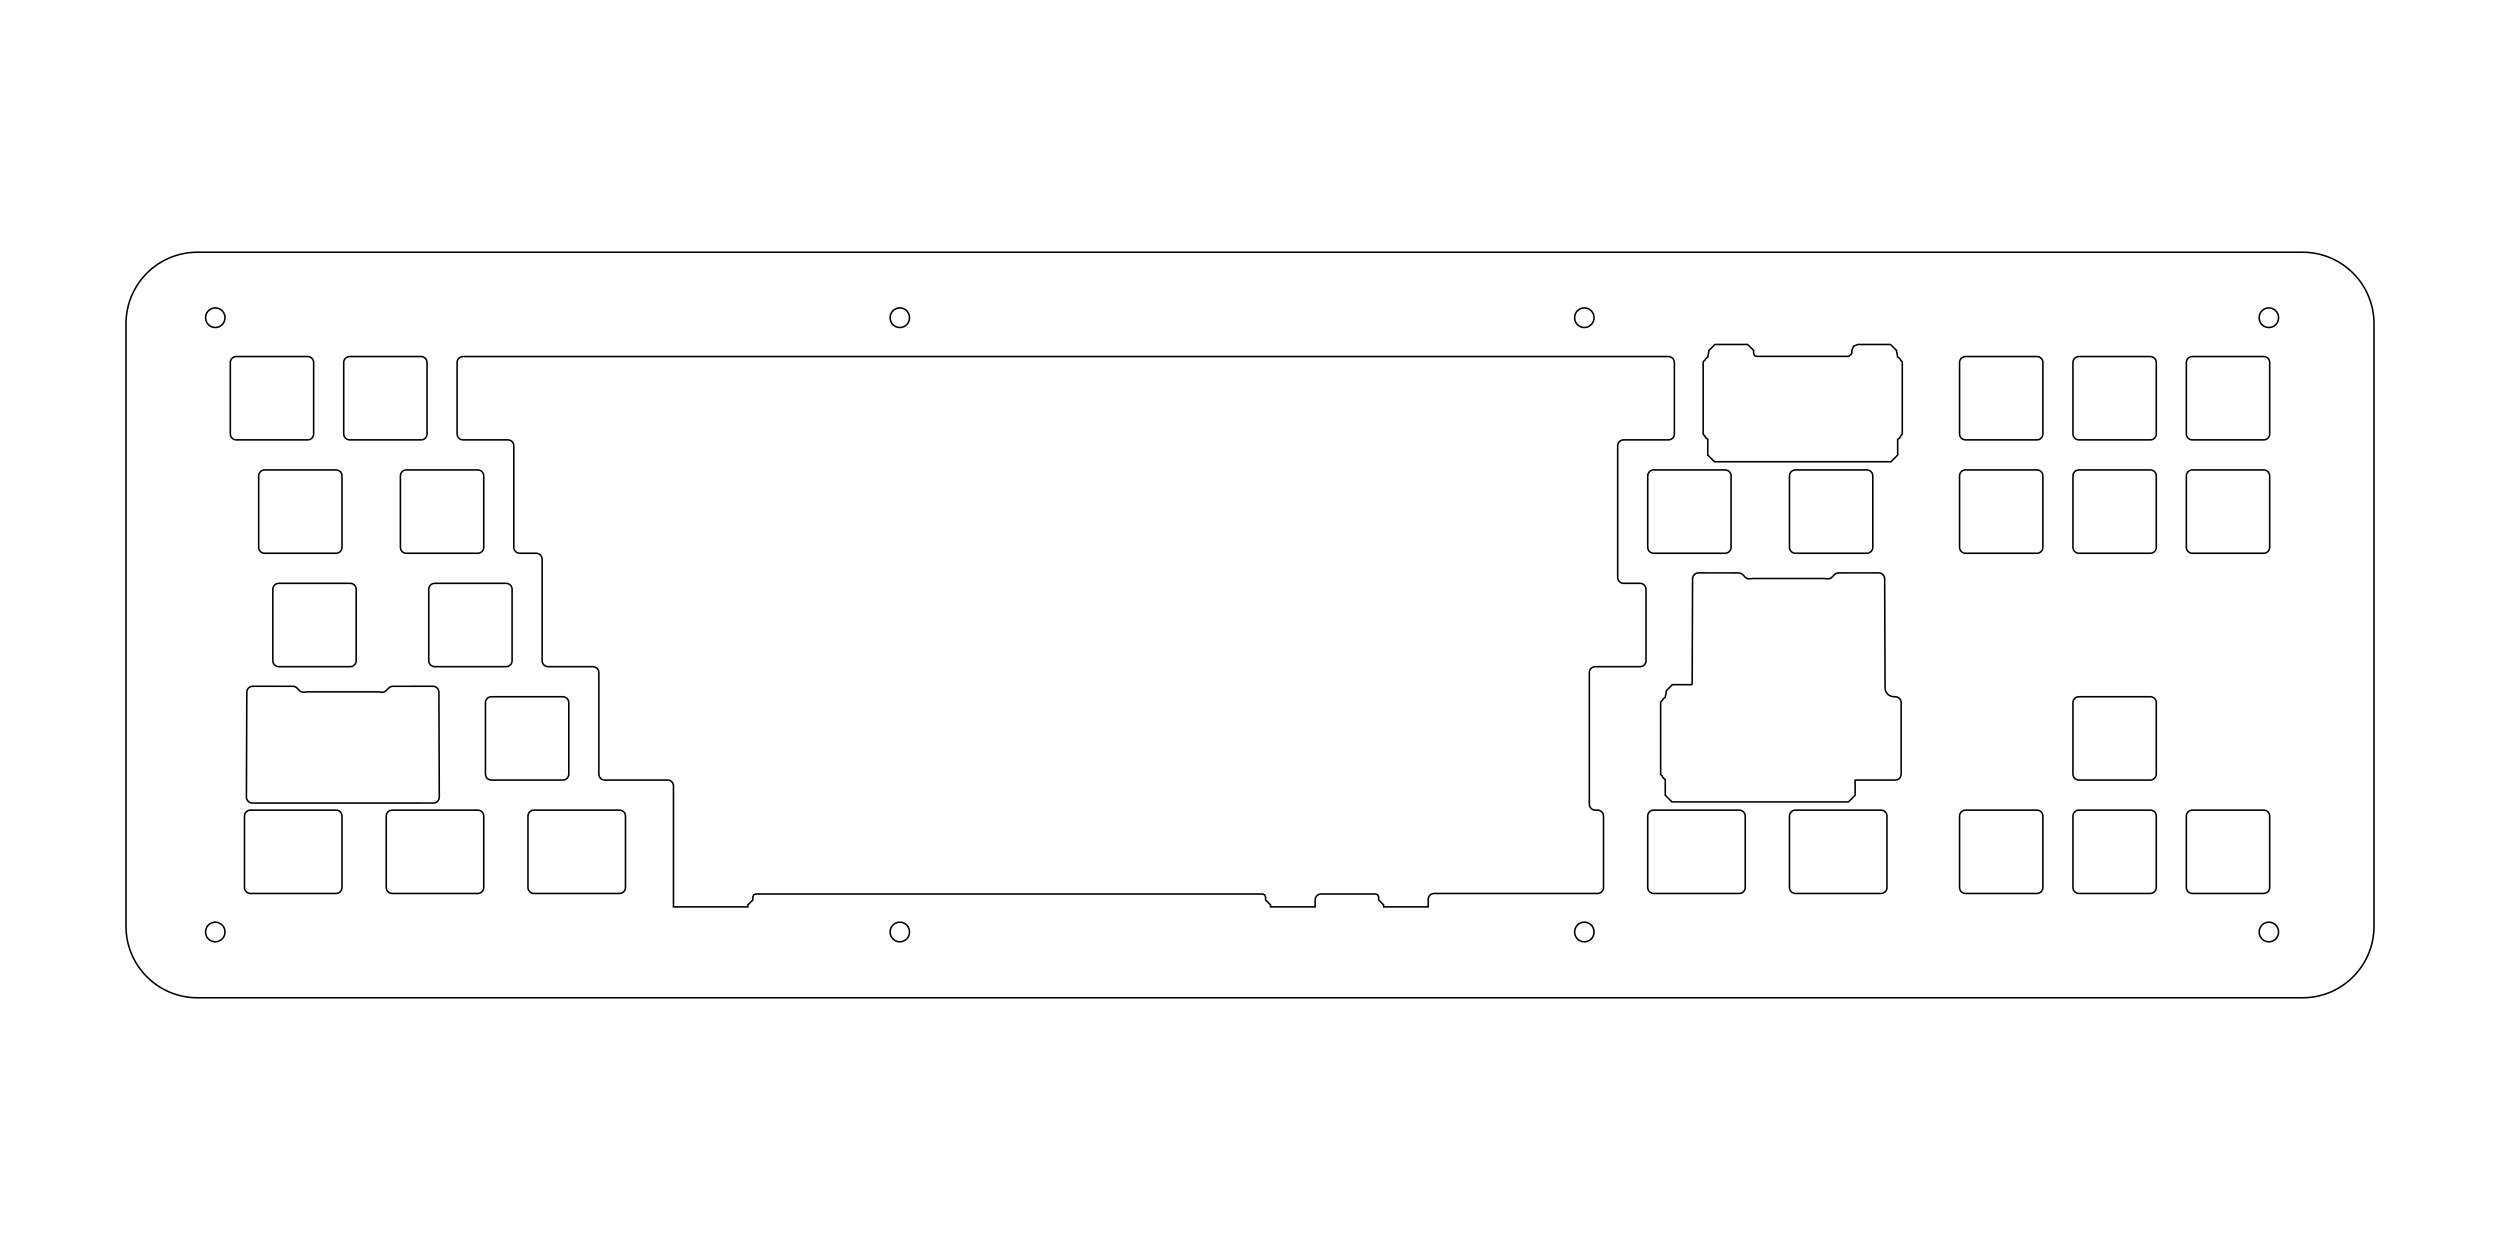
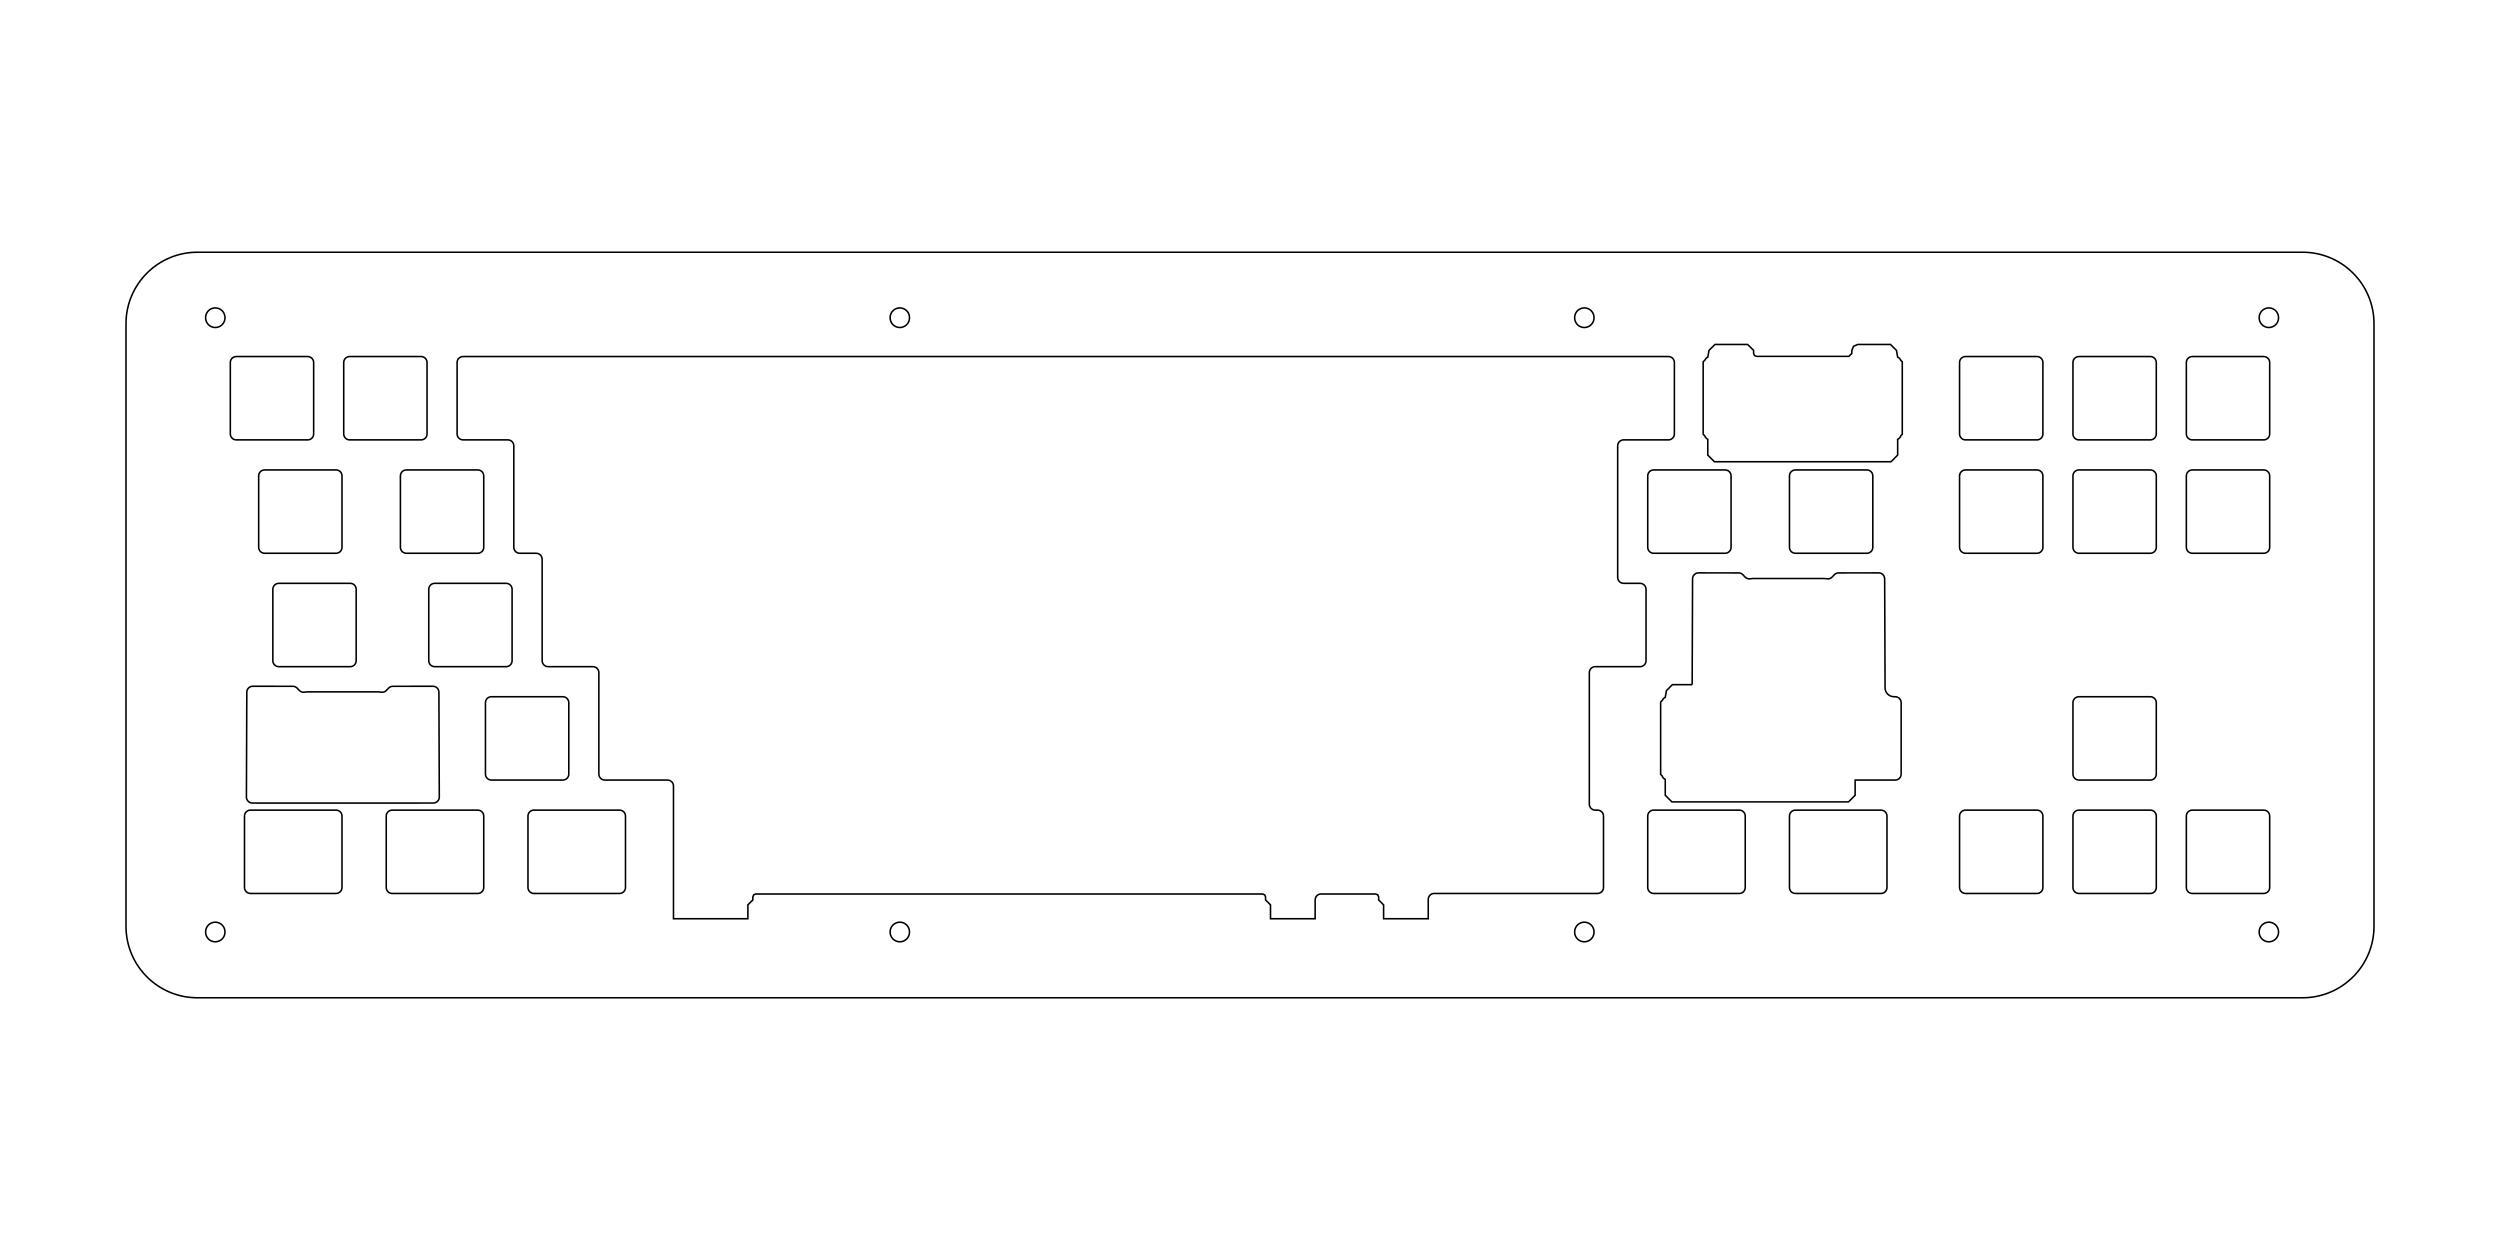
<svg xmlns="http://www.w3.org/2000/svg" width="420mm" height="210mm" viewBox="0 0 420 210" version="1.1" id="svg8">
  <defs id="defs2">
    <marker style="overflow:visible" refY="0.0" refX="0.0" orient="auto" id="DistanceX">
      <path id="path3715" style="stroke:#000000; stroke-width:0.5" d="M 3,-3 L -3,3 M 0,-5 L  0,5" />
    </marker>
    <pattern y="0" x="0" width="8" patternUnits="userSpaceOnUse" id="Hatch" height="8">
      <path id="path3718" stroke-width="0.25" stroke="#000000" linecap="square" d="M8 4 l-4,4" />
      <path id="path3720" stroke-width="0.25" stroke="#000000" linecap="square" d="M6 2 l-4,4" />
      <path id="path3722" stroke-width="0.25" stroke="#000000" linecap="square" d="M4 0 l-4,4" />
    </pattern>
    <symbol id="*MODEL_SPACE" />
    <symbol id="*PAPER_SPACE" />
    <marker style="overflow:visible" refY="0.0" refX="0.0" orient="auto" id="DistanceX-1">
      <path id="path3760" style="stroke:#000000; stroke-width:0.5" d="M 3,-3 L -3,3 M 0,-5 L  0,5" />
    </marker>
    <pattern y="0" x="0" width="8" patternUnits="userSpaceOnUse" id="Hatch-1" height="8">
      <path id="path3763" stroke-width="0.25" stroke="#000000" linecap="square" d="M8 4 l-4,4" />
      <path id="path3765" stroke-width="0.25" stroke="#000000" linecap="square" d="M6 2 l-4,4" />
      <path id="path3767" stroke-width="0.25" stroke="#000000" linecap="square" d="M4 0 l-4,4" />
    </pattern>
    <symbol id="*MODEL_SPACE-5" />
    <symbol id="*PAPER_SPACE-6" />
    <marker style="overflow:visible" refY="0.0" refX="0.0" orient="auto" id="DistanceX-4">
      <path id="path3805" style="stroke:#000000; stroke-width:0.5" d="M 3,-3 L -3,3 M 0,-5 L  0,5" />
    </marker>
    <pattern y="0" x="0" width="8" patternUnits="userSpaceOnUse" id="Hatch-7" height="8">
      <path id="path3808" stroke-width="0.25" stroke="#000000" linecap="square" d="M8 4 l-4,4" />
      <path id="path3810" stroke-width="0.25" stroke="#000000" linecap="square" d="M6 2 l-4,4" />
      <path id="path3812" stroke-width="0.25" stroke="#000000" linecap="square" d="M4 0 l-4,4" />
    </pattern>
    <symbol id="*MODEL_SPACE-59" />
    <symbol id="*PAPER_SPACE-5" />
    <marker style="overflow:visible" refY="0.0" refX="0.0" orient="auto" id="DistanceX-18">
      <path id="path3850" style="stroke:#000000; stroke-width:0.5" d="M 3,-3 L -3,3 M 0,-5 L  0,5" />
    </marker>
    <pattern y="0" x="0" width="8" patternUnits="userSpaceOnUse" id="Hatch-72" height="8">
      <path id="path3853" stroke-width="0.25" stroke="#000000" linecap="square" d="M8 4 l-4,4" />
      <path id="path3855" stroke-width="0.25" stroke="#000000" linecap="square" d="M6 2 l-4,4" />
      <path id="path3857" stroke-width="0.25" stroke="#000000" linecap="square" d="M4 0 l-4,4" />
    </pattern>
    <symbol id="*MODEL_SPACE-0" />
    <symbol id="*PAPER_SPACE-3" />
    <marker style="overflow:visible" refY="0.0" refX="0.0" orient="auto" id="DistanceX-6">
      <path id="path3919" style="stroke:#000000; stroke-width:0.5" d="M 3,-3 L -3,3 M 0,-5 L  0,5" />
    </marker>
    <pattern y="0" x="0" width="8" patternUnits="userSpaceOnUse" id="Hatch-0" height="8">
      <path id="path3922" stroke-width="0.25" stroke="#000000" linecap="square" d="M8 4 l-4,4" />
      <path id="path3924" stroke-width="0.25" stroke="#000000" linecap="square" d="M6 2 l-4,4" />
      <path id="path3926" stroke-width="0.25" stroke="#000000" linecap="square" d="M4 0 l-4,4" />
    </pattern>
    <symbol id="*MODEL_SPACE-1" />
    <symbol id="*PAPER_SPACE-4" />
    <marker style="overflow:visible" refY="0.0" refX="0.0" orient="auto" id="DistanceX-8">
      <path id="path3988" style="stroke:#000000; stroke-width:0.5" d="M 3,-3 L -3,3 M 0,-5 L  0,5" />
    </marker>
    <pattern y="0" x="0" width="8" patternUnits="userSpaceOnUse" id="Hatch-9" height="8">
      <path id="path3991" stroke-width="0.25" stroke="#000000" linecap="square" d="M8 4 l-4,4" />
      <path id="path3993" stroke-width="0.25" stroke="#000000" linecap="square" d="M6 2 l-4,4" />
      <path id="path3995" stroke-width="0.25" stroke="#000000" linecap="square" d="M4 0 l-4,4" />
    </pattern>
    <symbol id="*MODEL_SPACE-9" />
    <symbol id="*PAPER_SPACE-7" />
    <marker style="overflow:visible" refY="0.0" refX="0.0" orient="auto" id="DistanceX-2">
      <path id="path4048" style="stroke:#000000; stroke-width:0.5" d="M 3,-3 L -3,3 M 0,-5 L  0,5" />
    </marker>
    <pattern y="0" x="0" width="8" patternUnits="userSpaceOnUse" id="Hatch-2" height="8">
      <path id="path4051" stroke-width="0.25" stroke="#000000" linecap="square" d="M8 4 l-4,4" />
      <path id="path4053" stroke-width="0.25" stroke="#000000" linecap="square" d="M6 2 l-4,4" />
      <path id="path4055" stroke-width="0.25" stroke="#000000" linecap="square" d="M4 0 l-4,4" />
    </pattern>
    <symbol id="*MODEL_SPACE-01" />
    <symbol id="*PAPER_SPACE-64" />
    <marker style="overflow:visible" refY="0.0" refX="0.0" orient="auto" id="DistanceX-3">
      <path id="path4321" style="stroke:#000000; stroke-width:0.5" d="M 3,-3 L -3,3 M 0,-5 L  0,5" />
    </marker>
    <pattern y="0" x="0" width="8" patternUnits="userSpaceOnUse" id="Hatch-8" height="8">
      <path id="path4324" stroke-width="0.25" stroke="#000000" linecap="square" d="M8 4 l-4,4" />
      <path id="path4326" stroke-width="0.25" stroke="#000000" linecap="square" d="M6 2 l-4,4" />
      <path id="path4328" stroke-width="0.25" stroke="#000000" linecap="square" d="M4 0 l-4,4" />
    </pattern>
    <symbol id="*MODEL_SPACE-16" />
    <symbol id="*PAPER_SPACE-65" />
    <marker style="overflow:visible" refY="0.0" refX="0.0" orient="auto" id="DistanceX-49">
      <path id="path4471" style="stroke:#000000; stroke-width:0.5" d="M 3,-3 L -3,3 M 0,-5 L  0,5" />
    </marker>
    <pattern y="0" x="0" width="8" patternUnits="userSpaceOnUse" id="Hatch-18" height="8">
      <path id="path4474" stroke-width="0.25" stroke="#000000" linecap="square" d="M8 4 l-4,4" />
      <path id="path4476" stroke-width="0.25" stroke="#000000" linecap="square" d="M6 2 l-4,4" />
      <path id="path4478" stroke-width="0.25" stroke="#000000" linecap="square" d="M4 0 l-4,4" />
    </pattern>
    <symbol id="*MODEL_SPACE-55" />
    <symbol id="*PAPER_SPACE-2" />
    <marker style="overflow:visible" refY="0.0" refX="0.0" orient="auto" id="DistanceX-88">
      <path id="path4540" style="stroke:#000000; stroke-width:0.5" d="M 3,-3 L -3,3 M 0,-5 L  0,5" />
    </marker>
    <pattern y="0" x="0" width="8" patternUnits="userSpaceOnUse" id="Hatch-20" height="8">
      <path id="path4543" stroke-width="0.25" stroke="#000000" linecap="square" d="M8 4 l-4,4" />
      <path id="path4545" stroke-width="0.25" stroke="#000000" linecap="square" d="M6 2 l-4,4" />
      <path id="path4547" stroke-width="0.25" stroke="#000000" linecap="square" d="M4 0 l-4,4" />
    </pattern>
    <symbol id="*MODEL_SPACE-4" />
    <symbol id="*PAPER_SPACE-61" />
    <marker style="overflow:visible" refY="0.0" refX="0.0" orient="auto" id="DistanceX-38">
      <path id="path4609" style="stroke:#000000; stroke-width:0.5" d="M 3,-3 L -3,3 M 0,-5 L  0,5" />
    </marker>
    <pattern y="0" x="0" width="8" patternUnits="userSpaceOnUse" id="Hatch-16" height="8">
      <path id="path4612" stroke-width="0.25" stroke="#000000" linecap="square" d="M8 4 l-4,4" />
      <path id="path4614" stroke-width="0.25" stroke="#000000" linecap="square" d="M6 2 l-4,4" />
      <path id="path4616" stroke-width="0.25" stroke="#000000" linecap="square" d="M4 0 l-4,4" />
    </pattern>
    <symbol id="*MODEL_SPACE-014" />
    <symbol id="*PAPER_SPACE-71" />
    <marker style="overflow:visible" refY="0.0" refX="0.0" orient="auto" id="DistanceX-9">
      <path id="path118" style="stroke:#000000; stroke-width:0.5" d="M 3,-3 L -3,3 M 0,-5 L  0,5" />
    </marker>
    <pattern y="0" x="0" width="8" patternUnits="userSpaceOnUse" id="Hatch-82" height="8">
      <path id="path121" stroke-width="0.25" stroke="#000000" linecap="square" d="M8 4 l-4,4" />
      <path id="path123" stroke-width="0.25" stroke="#000000" linecap="square" d="M6 2 l-4,4" />
      <path id="path125" stroke-width="0.25" stroke="#000000" linecap="square" d="M4 0 l-4,4" />
    </pattern>
    <symbol id="*MODEL_SPACE-48" />
    <symbol id="*PAPER_SPACE-78" />
+     <marker style="overflow:visible" refY="0.0" refX="0.0" orient="auto" id="DistanceX-0">
+       <path id="path5923" style="stroke:#000000; stroke-width:0.5" d="M 3,-3 L -3,3 M 0,-5 L  0,5" />
+     </marker>
+     <pattern y="0" x="0" width="8" patternUnits="userSpaceOnUse" id="Hatch-5" height="8">
+       <path id="path5926" stroke-width="0.25" stroke="#000000" linecap="square" d="M8 4 l-4,4" />
+       <path id="path5928" stroke-width="0.25" stroke="#000000" linecap="square" d="M6 2 l-4,4" />
+       <path id="path5930" stroke-width="0.25" stroke="#000000" linecap="square" d="M4 0 l-4,4" />
+     </pattern>
+     <symbol id="*MODEL_SPACE-3" />
+     <symbol id="*PAPER_SPACE-21" />
    <marker style="overflow:visible" refY="0.0" refX="0.0" orient="auto" id="DistanceX-33">
-       <path id="path385" style="stroke:#000000; stroke-width:0.5" d="M 3,-3 L -3,3 M 0,-5 L  0,5" />
+       <path id="path6268" style="stroke:#000000; stroke-width:0.5" d="M 3,-3 L -3,3 M 0,-5 L  0,5" />
    </marker>
-     <pattern y="0" x="0" width="8" patternUnits="userSpaceOnUse" id="Hatch-4" height="8">
-       <path id="path388" stroke-width="0.25" stroke="#000000" linecap="square" d="M8 4 l-4,4" />
-       <path id="path390" stroke-width="0.25" stroke="#000000" linecap="square" d="M6 2 l-4,4" />
-       <path id="path392" stroke-width="0.25" stroke="#000000" linecap="square" d="M4 0 l-4,4" />
+     <pattern y="0" x="0" width="8" patternUnits="userSpaceOnUse" id="Hatch-6" height="8">
+       <path id="path6271" stroke-width="0.25" stroke="#000000" linecap="square" d="M8 4 l-4,4" />
+       <path id="path6273" stroke-width="0.25" stroke="#000000" linecap="square" d="M6 2 l-4,4" />
+       <path id="path6275" stroke-width="0.25" stroke="#000000" linecap="square" d="M4 0 l-4,4" />
    </pattern>
-     <symbol id="*MODEL_SPACE-93" />
-     <symbol id="*PAPER_SPACE-0" />
+     <symbol id="*MODEL_SPACE-92" />
+     <symbol id="*PAPER_SPACE-8" />
+     <marker style="overflow:visible" refY="0.0" refX="0.0" orient="auto" id="DistanceX-64">
+       <path id="path6625" style="stroke:#000000; stroke-width:0.5" d="M 3,-3 L -3,3 M 0,-5 L  0,5" />
+     </marker>
+     <pattern y="0" x="0" width="8" patternUnits="userSpaceOnUse" id="Hatch-67" height="8">
+       <path id="path6628" stroke-width="0.25" stroke="#000000" linecap="square" d="M8 4 l-4,4" />
+       <path id="path6630" stroke-width="0.25" stroke="#000000" linecap="square" d="M6 2 l-4,4" />
+       <path id="path6632" stroke-width="0.25" stroke="#000000" linecap="square" d="M4 0 l-4,4" />
+     </pattern>
+     <symbol id="*MODEL_SPACE-7" />
+     <symbol id="*PAPER_SPACE-39" />
  </defs>
  <g id="layer1" transform="translate(0,-87)">
-     <g id="g473" transform="matrix(0.2645833,0,0,0.2645833,36.16875,-152.625)">
-       <path id="path399" style="fill:none;stroke:#000000" d="m 937.813,1340.395 h -12.608 l -3.78,3.78 -0.72,4.112 a 3.78,3.78 0 0 0 -0.036,0.017 l 2e-5,0.138 a 3.78,3.78 0 0 0 -1.797,1.847 l -1.132,1.132 v 45.98 l 0.991,0.991 a 3.78,3.78 0 0 0 1.938,2.208 l -5.9e-4,10.03 4.222,4.222 h 112.122 l 4.222,-4.222 3e-4,-9.653 h 25.44 a 3.78,3.78 0 0 0 3.78,-3.78 v -45.354 a 3.78,3.78 0 0 0 -3.78,-3.78 h -0.761 a 5.669,5.669 0 0 1 -5.669,-5.648 l -0.259,-69.223 a 3.78,3.78 0 0 0 -3.783,-3.765 l -25.456,0.023 a 3.78,3.78 0 0 0 -2.757,1.198 l -1.3,1.389 a 3.78,3.78 0 0 1 -3.562,1.112 6.851,6.851 0 0 0 -1.453,-0.156 h -45.354 a 6.851,6.851 0 0 0 -1.453,0.156 3.78,3.78 0 0 1 -3.562,-1.112 l -1.3,-1.389 a 3.78,3.78 0 0 0 -2.757,-1.198 l -25.456,-0.023 a 3.78,3.78 0 0 0 -3.783,3.765 l -0.249,66.576 a 3.78,3.78 0 0 0 0.05,0.627 z" />
-       <path id="path401" style="fill:none;stroke:#000000" d="m 1251.543,1207.842 a 3.78,3.78 0 0 1 3.78,-3.78 h 45.354 a 3.78,3.78 0 0 1 3.78,3.78 v 45.354 a 3.78,3.78 0 0 1 -3.78,3.78 h -45.354 a 3.78,3.78 0 0 1 -3.78,-3.78 z" />
-       <path id="path403" style="fill:none;stroke:#000000" d="m 1107.543,1423.842 a 3.78,3.78 0 0 1 3.78,-3.78 h 45.354 a 3.78,3.78 0 0 1 3.78,3.78 v 45.354 a 3.78,3.78 0 0 1 -3.78,3.78 h -45.354 a 3.78,3.78 0 0 1 -3.78,-3.78 z" />
-       <path id="path405" style="fill:none;stroke:#000000" d="m 9.543,1135.842 a 3.78,3.78 0 0 1 3.78,-3.78 h 45.354 a 3.78,3.78 0 0 1 3.78,3.78 v 45.354 a 3.78,3.78 0 0 1 -3.78,3.78 h -45.354 a 3.78,3.78 0 0 1 -3.78,-3.78 z" />
-       <path id="path407" style="fill:none;stroke:#000000" d="m 247.769,1472.976 a 3.78,3.78 0 0 1 -0.093,0 h -45.354 a 3.78,3.78 0 0 1 -3.78,-3.78 v -45.354 a 3.78,3.78 0 0 1 3.78,-3.78 h 8.908 a 3.78,3.78 0 0 1 0.093,0 h 45.354 a 3.78,3.78 0 0 1 3.78,3.78 v 45.354 a 3.78,3.78 0 0 1 -3.78,3.78 z" />
-       <path id="path409" style="fill:none;stroke:#000000" d="m 1057.676,1420.064 h -8.906 a 3.78,3.78 0 0 0 -0.093,0 h -45.354 a 3.78,3.78 0 0 0 -3.779,3.78 v 45.354 a 3.78,3.78 0 0 0 3.779,3.78 h 8.906 a 3.78,3.78 0 0 0 0.093,0 h 45.354 a 3.78,3.78 0 0 0 3.78,-3.78 v -45.354 a 3.78,3.78 0 0 0 -3.78,-3.78 z" />
-       <path id="path411" style="fill:none;stroke:#000000" d="m 81.543,1135.842 a 3.78,3.78 0 0 1 3.78,-3.78 h 45.354 a 3.78,3.78 0 0 1 3.78,3.78 v 45.354 a 3.78,3.78 0 0 1 -3.78,3.78 H 85.323 a 3.78,3.78 0 0 1 -3.78,-3.78 z" />
-       <path id="path413" style="fill:none;stroke:#000000" d="m 27.543,1207.842 a 3.78,3.78 0 0 1 3.78,-3.78 h 45.354 a 3.78,3.78 0 0 1 3.78,3.78 v 45.354 a 3.78,3.78 0 0 1 -3.78,3.78 h -45.354 a 3.78,3.78 0 0 1 -3.78,-3.78 z" />
-       <path id="path415" style="fill:none;stroke:#000000" d="m 1179.543,1423.842 a 3.78,3.78 0 0 1 3.78,-3.78 h 45.354 a 3.78,3.78 0 0 1 3.78,3.78 v 45.354 a 3.78,3.78 0 0 1 -3.78,3.78 h -45.354 a 3.78,3.78 0 0 1 -3.78,-3.78 z" />
-       <path id="path417" style="fill:none;stroke:#000000" d="m 999.543,1207.842 a 3.78,3.78 0 0 1 3.779,-3.78 h 45.354 a 3.78,3.78 0 0 1 3.78,3.78 v 45.354 a 3.78,3.78 0 0 1 -3.78,3.78 h -45.354 a 3.78,3.78 0 0 1 -3.779,-3.78 z" />
-       <path id="path419" style="fill:none;stroke:#000000" d="m 909.543,1207.842 a 3.78,3.78 0 0 1 3.78,-3.78 h 45.354 a 3.78,3.78 0 0 1 3.78,3.78 v 45.354 a 3.78,3.78 0 0 1 -3.78,3.78 h -45.354 a 3.78,3.78 0 0 1 -3.78,-3.78 z" />
-       <path id="path421" style="fill:none;stroke:#000000" d="m 944.746,1181.4 0.991,0.991 a 3.78,3.78 0 0 0 1.938,2.208 l -6e-4,10.03 4.222,4.222 h 112.122 l 4.222,-4.222 3e-4,-9.992 a 3.78,3.78 0 0 0 2.059,-2.367 l 0.87,-0.87 v -45.98 l -0.987,-0.987 a 3.78,3.78 0 0 0 -1.942,-2.03 v -0.106 a 3.78,3.78 0 0 0 -0.037,-0.017 l -0.719,-4.105 -3.78,-3.78 h -20.787 l -2.673,1.107 -1.107,2.672 v 1.89 l -1.89,1.89 h -58.583 l -1.336,-0.553 -0.554,-1.336 v -1.89 l -3.78,-3.78 h -20.787 l -3.78,3.78 -0.72,4.112 a 3.78,3.78 0 0 0 -0.036,0.017 l 2e-5,0.138 a 3.78,3.78 0 0 0 -1.797,1.847 l -1.132,1.132 z" />
-       <path id="path423" style="fill:none;stroke:#000000" d="m 967.676,1420.064 h -8.906 a 3.78,3.78 0 0 0 -0.093,0 h -45.354 a 3.78,3.78 0 0 0 -3.78,3.78 v 45.354 a 3.78,3.78 0 0 0 3.78,3.78 h 8.906 a 3.78,3.78 0 0 0 0.093,0 h 45.354 a 3.78,3.78 0 0 0 3.78,-3.78 v -45.354 a 3.78,3.78 0 0 0 -3.78,-3.78 z" />
-       <path id="path425" style="fill:none;stroke:#000000" d="m 171.543,1351.842 a 3.78,3.78 0 0 1 3.78,-3.78 h 45.354 a 3.78,3.78 0 0 1 3.78,3.78 v 45.354 a 3.78,3.78 0 0 1 -3.78,3.78 h -45.354 a 3.78,3.78 0 0 1 -3.78,-3.78 z" />
-       <path id="path427" style="fill:none;stroke:#000000" d="m 1179.543,1351.842 a 3.78,3.78 0 0 1 3.78,-3.78 h 45.354 a 3.78,3.78 0 0 1 3.78,3.78 v 45.354 a 3.78,3.78 0 0 1 -3.78,3.78 h -45.354 a 3.78,3.78 0 0 1 -3.78,-3.78 z" />
-       <path id="path429" style="fill:none;stroke:#000000" d="m 117.543,1207.842 a 3.78,3.78 0 0 1 3.78,-3.78 h 45.354 a 3.78,3.78 0 0 1 3.78,3.78 v 45.354 a 3.78,3.78 0 0 1 -3.78,3.78 h -45.354 a 3.78,3.78 0 0 1 -3.78,-3.78 z" />
-       <path id="path431" style="fill:none;stroke:#000000" d="m 1179.543,1135.842 a 3.78,3.78 0 0 1 3.78,-3.78 h 45.354 a 3.78,3.78 0 0 1 3.78,3.78 v 45.354 a 3.78,3.78 0 0 1 -3.78,3.78 h -45.354 a 3.78,3.78 0 0 1 -3.78,-3.78 z" />
-       <path id="path433" style="fill:none;stroke:#000000" d="m 1179.543,1207.842 v 45.354 a 3.78,3.78 0 0 0 3.78,3.78 h 45.354 a 3.78,3.78 0 0 0 3.78,-3.78 v -45.354 a 3.78,3.78 0 0 0 -3.78,-3.78 h -45.354 a 3.78,3.78 0 0 0 -3.78,3.78 z" />
-       <path id="path435" style="fill:none;stroke:#000000" d="m 1251.543,1423.842 a 3.78,3.78 0 0 1 3.78,-3.78 h 45.354 a 3.78,3.78 0 0 1 3.78,3.78 v 45.354 a 3.78,3.78 0 0 1 -3.78,3.78 h -45.354 a 3.78,3.78 0 0 1 -3.78,-3.78 z" />
-       <path id="path437" style="fill:none;stroke:#000000" d="m 67.769,1472.976 a 3.78,3.78 0 0 1 -0.093,0 h -45.354 a 3.78,3.78 0 0 1 -3.78,-3.78 v -45.354 a 3.78,3.78 0 0 1 3.78,-3.78 h 8.908 a 3.78,3.78 0 0 1 0.093,0 h 45.354 a 3.78,3.78 0 0 1 3.78,3.78 v 45.354 a 3.78,3.78 0 0 1 -3.78,3.78 z" />
-       <path id="path439" style="fill:none;stroke:#000000" d="m 1107.543,1207.842 v 45.354 a 3.78,3.78 0 0 0 3.78,3.78 h 45.354 a 3.78,3.78 0 0 0 3.78,-3.78 v -45.354 a 3.78,3.78 0 0 0 -3.78,-3.78 h -45.354 a 3.78,3.78 0 0 0 -3.78,3.78 z" />
-       <path id="path441" style="fill:none;stroke:#000000" d="m 36.543,1279.842 a 3.78,3.78 0 0 1 3.78,-3.78 h 45.354 a 3.78,3.78 0 0 1 3.78,3.78 v 45.354 a 3.78,3.78 0 0 1 -3.78,3.78 h -45.354 a 3.78,3.78 0 0 1 -3.78,-3.78 z" />
-       <path id="path443" style="fill:none;stroke:#000000" d="m 157.769,1472.976 a 3.78,3.78 0 0 1 -0.093,0 h -45.354 a 3.78,3.78 0 0 1 -3.78,-3.78 v -45.354 a 3.78,3.78 0 0 1 3.78,-3.78 h 8.908 a 3.78,3.78 0 0 1 0.093,0 h 45.354 a 3.78,3.78 0 0 1 3.78,3.78 v 45.354 a 3.78,3.78 0 0 1 -3.78,3.78 z" />
-       <path id="path445" style="fill:none;stroke:#000000" d="m 135.543,1279.842 a 3.78,3.78 0 0 1 3.78,-3.78 h 45.354 a 3.78,3.78 0 0 1 3.78,3.78 v 45.354 a 3.78,3.78 0 0 1 -3.78,3.78 h -45.354 a 3.78,3.78 0 0 1 -3.78,-3.78 z" />
-       <path id="path447" style="fill:none;stroke:#000000" d="m 1107.543,1135.842 a 3.78,3.78 0 0 1 3.78,-3.78 h 45.354 a 3.78,3.78 0 0 1 3.78,3.78 v 45.354 a 3.78,3.78 0 0 1 -3.78,3.78 h -45.354 a 3.78,3.78 0 0 1 -3.78,-3.78 z" />
-       <path id="path449" style="fill:none;stroke:#000000" d="m 1251.543,1135.842 a 3.78,3.78 0 0 1 3.78,-3.78 h 45.354 a 3.78,3.78 0 0 1 3.78,3.78 v 45.354 a 3.78,3.78 0 0 1 -3.78,3.78 h -45.354 a 3.78,3.78 0 0 1 -3.78,-3.78 z" />
-       <path id="path451" style="fill:none;stroke:#000000" d="m 23.537,1415.561 h 1.974 a 3.78,3.78 0 0 0 0.529,0.037 h 87.483 l 24.94,-0.04 a 3.78,3.78 0 0 0 3.773,-3.794 l -0.249,-66.576 a 3.78,3.78 0 0 0 -3.783,-3.765 l -25.456,0.023 a 3.78,3.78 0 0 0 -2.757,1.198 l -1.3,1.389 a 3.78,3.78 0 0 1 -3.562,1.112 6.851,6.851 0 0 0 -1.453,-0.156 H 58.323 a 6.851,6.851 0 0 0 -1.453,0.156 3.78,3.78 0 0 1 -3.562,-1.112 l -1.3,-1.389 a 3.78,3.78 0 0 0 -2.757,-1.198 l -25.456,-0.023 a 3.78,3.78 0 0 0 -3.783,3.765 l -0.249,66.576 a 3.78,3.78 0 0 0 3.773,3.794 z" />
-       <path id="path453" style="fill:none;stroke:#000000" d="m 1325.339,1065.827 a 45.354,45.354 0 0 1 45.354,45.354 v 382.677 a 45.354,45.354 0 0 1 -45.354,45.354 H -11.339 a 45.354,45.354 0 0 1 -45.354,-45.354 v -382.677 a 45.354,45.354 0 0 1 45.354,-45.354 z" />
-       <path id="path455" style="fill:none;stroke:#000000" d="m 1310.079,1497.449 a 6.142,6.142 0 1 0 -12.283,0 6.142,6.142 0 1 0 12.283,0 z" />
-       <path id="path457" style="fill:none;stroke:#000000" d="m 440.787,1497.449 a 6.142,6.142 0 1 0 -12.283,0 6.142,6.142 0 1 0 12.283,0 z" />
-       <path id="path459" style="fill:none;stroke:#000000" d="m 440.787,1107.402 a 6.142,6.142 0 1 0 -12.283,0 6.142,6.142 0 1 0 12.283,0 z" />
-       <path id="path461" style="fill:none;stroke:#000000" d="m 875.433,1497.449 a 6.142,6.142 0 1 0 -12.283,0 6.142,6.142 0 1 0 12.283,0 z" />
-       <path id="path463" style="fill:none;stroke:#000000" d="m 1310.079,1107.402 a 6.142,6.142 0 1 0 -12.283,0 6.142,6.142 0 1 0 12.283,0 z" />
-       <path id="path465" style="fill:none;stroke:#000000" d="m 6.142,1497.449 a 6.142,6.142 0 1 0 -12.283,0 6.142,6.142 0 1 0 12.283,0 z" />
-       <path id="path467" style="fill:none;stroke:#000000" d="m 6.142,1107.402 a 6.142,6.142 0 1 0 -12.283,0 6.142,6.142 0 1 0 12.283,0 z" />
-       <path id="path469" style="fill:none;stroke:#000000" d="m 875.433,1107.402 a 6.142,6.142 0 1 0 -12.283,0 6.142,6.142 0 1 0 12.283,0 z" />
-       <path id="path471" style="fill:none;stroke:#000000" d="m 185.764,1184.976 a 3.78,3.78 0 0 1 3.78,3.78 v 64.441 a 3.78,3.78 0 0 0 3.78,3.78 h 10.441 a 3.78,3.78 0 0 1 3.78,3.78 v 64.441 a 3.78,3.78 0 0 0 3.78,3.78 h 28.441 a 3.78,3.78 0 0 1 3.78,3.78 v 64.441 a 3.78,3.78 0 0 0 3.78,3.78 h 39.827 a 3.78,3.78 0 0 1 3.78,3.78 v 76.724 h 47.244 v -1.25 l 3.138,-3.138 v -1.89 l 0.554,-1.336 1.336,-0.553 h 321.788 l 1.336,0.553 0.554,1.336 v 1.89 l 3.137,3.137 v 1.252 h 28.346 v -4.389 a 3.78,3.78 0 0 1 3.78,-3.78 h 34.658 l 1.336,0.553 0.554,1.336 v 1.89 l 3.137,3.137 v 1.252 h 28.346 v -4.723 a 3.78,3.78 0 0 1 3.78,-3.78 h 13.724 35.646 8.906 a 3.78,3.78 0 0 0 0.093,0 h 45.354 a 3.78,3.78 0 0 0 3.78,-3.78 v -45.354 a 3.78,3.78 0 0 0 -3.78,-3.78 h -1.44 a 3.78,3.78 0 0 1 -3.78,-3.78 v -83.529 a 3.78,3.78 0 0 1 3.78,-3.78 h 28.441 a 3.78,3.78 0 0 0 3.78,-3.78 v -45.354 a 3.78,3.78 0 0 0 -3.78,-3.78 h -10.441 a 3.78,3.78 0 0 1 -3.78,-3.78 v -83.528 a 3.78,3.78 0 0 1 3.78,-3.78 h 28.441 a 3.78,3.78 0 0 0 3.78,-3.78 v -45.354 a 3.78,3.78 0 0 0 -3.78,-3.78 H 157.323 a 3.78,3.78 0 0 0 -3.78,3.78 v 45.354 a 3.78,3.78 0 0 0 3.78,3.78 z" />
+     <g id="g6713" transform="matrix(0.2645833,0,0,0.2645833,36.16875,-152.625)">
+       <path id="path6639" style="fill:none;stroke:#000000" d="m 937.813,1340.395 h -12.608 l -3.78,3.78 -0.72,4.112 a 3.78,3.78 0 0 0 -0.036,0.017 l 2e-5,0.138 a 3.78,3.78 0 0 0 -1.797,1.847 l -1.132,1.132 v 45.98 l 0.991,0.991 a 3.78,3.78 0 0 0 1.938,2.208 l -5.9e-4,10.03 4.222,4.222 h 112.122 l 4.222,-4.222 3e-4,-9.653 h 25.44 a 3.78,3.78 0 0 0 3.78,-3.78 v -45.354 a 3.78,3.78 0 0 0 -3.78,-3.78 h -0.761 a 5.669,5.669 0 0 1 -5.669,-5.648 l -0.259,-69.223 a 3.78,3.78 0 0 0 -3.783,-3.765 l -25.456,0.023 a 3.78,3.78 0 0 0 -2.757,1.198 l -1.3,1.389 a 3.78,3.78 0 0 1 -3.562,1.112 6.851,6.851 0 0 0 -1.453,-0.156 h -45.354 a 6.851,6.851 0 0 0 -1.453,0.156 3.78,3.78 0 0 1 -3.562,-1.112 l -1.3,-1.389 a 3.78,3.78 0 0 0 -2.757,-1.198 l -25.456,-0.023 a 3.78,3.78 0 0 0 -3.783,3.765 l -0.249,66.576 a 3.78,3.78 0 0 0 0.05,0.627 z" />
+       <path id="path6641" style="fill:none;stroke:#000000" d="m 1251.543,1207.842 a 3.78,3.78 0 0 1 3.78,-3.78 h 45.354 a 3.78,3.78 0 0 1 3.78,3.78 v 45.354 a 3.78,3.78 0 0 1 -3.78,3.78 h -45.354 a 3.78,3.78 0 0 1 -3.78,-3.78 z" />
+       <path id="path6643" style="fill:none;stroke:#000000" d="m 1107.543,1423.842 a 3.78,3.78 0 0 1 3.78,-3.78 h 45.354 a 3.78,3.78 0 0 1 3.78,3.78 v 45.354 a 3.78,3.78 0 0 1 -3.78,3.78 h -45.354 a 3.78,3.78 0 0 1 -3.78,-3.78 z" />
+       <path id="path6645" style="fill:none;stroke:#000000" d="m 9.543,1135.842 a 3.78,3.78 0 0 1 3.78,-3.78 h 45.354 a 3.78,3.78 0 0 1 3.78,3.78 v 45.354 a 3.78,3.78 0 0 1 -3.78,3.78 h -45.354 a 3.78,3.78 0 0 1 -3.78,-3.78 z" />
+       <path id="path6647" style="fill:none;stroke:#000000" d="m 247.769,1472.976 a 3.78,3.78 0 0 1 -0.093,0 h -45.354 a 3.78,3.78 0 0 1 -3.78,-3.78 v -45.354 a 3.78,3.78 0 0 1 3.78,-3.78 h 8.908 a 3.78,3.78 0 0 1 0.093,0 h 45.354 a 3.78,3.78 0 0 1 3.78,3.78 v 45.354 a 3.78,3.78 0 0 1 -3.78,3.78 z" />
+       <path id="path6649" style="fill:none;stroke:#000000" d="m 1057.676,1420.064 h -8.906 a 3.78,3.78 0 0 0 -0.093,0 h -45.354 a 3.78,3.78 0 0 0 -3.779,3.78 v 45.354 a 3.78,3.78 0 0 0 3.779,3.78 h 8.906 a 3.78,3.78 0 0 0 0.093,0 h 45.354 a 3.78,3.78 0 0 0 3.78,-3.78 v -45.354 a 3.78,3.78 0 0 0 -3.78,-3.78 z" />
+       <path id="path6651" style="fill:none;stroke:#000000" d="m 81.543,1135.842 a 3.78,3.78 0 0 1 3.78,-3.78 h 45.354 a 3.78,3.78 0 0 1 3.78,3.78 v 45.354 a 3.78,3.78 0 0 1 -3.78,3.78 H 85.323 a 3.78,3.78 0 0 1 -3.78,-3.78 z" />
+       <path id="path6653" style="fill:none;stroke:#000000" d="m 27.543,1207.842 a 3.78,3.78 0 0 1 3.78,-3.78 h 45.354 a 3.78,3.78 0 0 1 3.78,3.78 v 45.354 a 3.78,3.78 0 0 1 -3.78,3.78 h -45.354 a 3.78,3.78 0 0 1 -3.78,-3.78 z" />
+       <path id="path6655" style="fill:none;stroke:#000000" d="m 1179.543,1423.842 a 3.78,3.78 0 0 1 3.78,-3.78 h 45.354 a 3.78,3.78 0 0 1 3.78,3.78 v 45.354 a 3.78,3.78 0 0 1 -3.78,3.78 h -45.354 a 3.78,3.78 0 0 1 -3.78,-3.78 z" />
+       <path id="path6657" style="fill:none;stroke:#000000" d="m 999.543,1207.842 a 3.78,3.78 0 0 1 3.779,-3.78 h 45.354 a 3.78,3.78 0 0 1 3.78,3.78 v 45.354 a 3.78,3.78 0 0 1 -3.78,3.78 h -45.354 a 3.78,3.78 0 0 1 -3.779,-3.78 z" />
+       <path id="path6659" style="fill:none;stroke:#000000" d="m 909.543,1207.842 a 3.78,3.78 0 0 1 3.78,-3.78 h 45.354 a 3.78,3.78 0 0 1 3.78,3.78 v 45.354 a 3.78,3.78 0 0 1 -3.78,3.78 h -45.354 a 3.78,3.78 0 0 1 -3.78,-3.78 z" />
+       <path id="path6661" style="fill:none;stroke:#000000" d="m 944.746,1181.4 0.991,0.991 a 3.78,3.78 0 0 0 1.938,2.208 l -6e-4,10.03 4.222,4.222 h 112.122 l 4.222,-4.222 3e-4,-9.992 a 3.78,3.78 0 0 0 2.059,-2.367 l 0.87,-0.87 v -45.98 l -0.987,-0.987 a 3.78,3.78 0 0 0 -1.942,-2.03 v -0.106 a 3.78,3.78 0 0 0 -0.037,-0.017 l -0.719,-4.105 -3.78,-3.78 h -20.787 l -2.673,1.107 -1.107,2.672 v 1.89 l -1.89,1.89 h -58.583 l -1.336,-0.553 -0.554,-1.336 v -1.89 l -3.78,-3.78 h -20.787 l -3.78,3.78 -0.72,4.112 a 3.78,3.78 0 0 0 -0.036,0.017 l 2e-5,0.138 a 3.78,3.78 0 0 0 -1.797,1.847 l -1.132,1.132 z" />
+       <path id="path6663" style="fill:none;stroke:#000000" d="m 967.676,1420.064 h -8.906 a 3.78,3.78 0 0 0 -0.093,0 h -45.354 a 3.78,3.78 0 0 0 -3.78,3.78 v 45.354 a 3.78,3.78 0 0 0 3.78,3.78 h 8.906 a 3.78,3.78 0 0 0 0.093,0 h 45.354 a 3.78,3.78 0 0 0 3.78,-3.78 v -45.354 a 3.78,3.78 0 0 0 -3.78,-3.78 z" />
+       <path id="path6665" style="fill:none;stroke:#000000" d="m 171.543,1351.842 a 3.78,3.78 0 0 1 3.78,-3.78 h 45.354 a 3.78,3.78 0 0 1 3.78,3.78 v 45.354 a 3.78,3.78 0 0 1 -3.78,3.78 h -45.354 a 3.78,3.78 0 0 1 -3.78,-3.78 z" />
+       <path id="path6667" style="fill:none;stroke:#000000" d="m 1179.543,1351.842 a 3.78,3.78 0 0 1 3.78,-3.78 h 45.354 a 3.78,3.78 0 0 1 3.78,3.78 v 45.354 a 3.78,3.78 0 0 1 -3.78,3.78 h -45.354 a 3.78,3.78 0 0 1 -3.78,-3.78 z" />
+       <path id="path6669" style="fill:none;stroke:#000000" d="m 117.543,1207.842 a 3.78,3.78 0 0 1 3.78,-3.78 h 45.354 a 3.78,3.78 0 0 1 3.78,3.78 v 45.354 a 3.78,3.78 0 0 1 -3.78,3.78 h -45.354 a 3.78,3.78 0 0 1 -3.78,-3.78 z" />
+       <path id="path6671" style="fill:none;stroke:#000000" d="m 1179.543,1135.842 a 3.78,3.78 0 0 1 3.78,-3.78 h 45.354 a 3.78,3.78 0 0 1 3.78,3.78 v 45.354 a 3.78,3.78 0 0 1 -3.78,3.78 h -45.354 a 3.78,3.78 0 0 1 -3.78,-3.78 z" />
+       <path id="path6673" style="fill:none;stroke:#000000" d="m 1179.543,1207.842 v 45.354 a 3.78,3.78 0 0 0 3.78,3.78 h 45.354 a 3.78,3.78 0 0 0 3.78,-3.78 v -45.354 a 3.78,3.78 0 0 0 -3.78,-3.78 h -45.354 a 3.78,3.78 0 0 0 -3.78,3.78 z" />
+       <path id="path6675" style="fill:none;stroke:#000000" d="m 1251.543,1423.842 a 3.78,3.78 0 0 1 3.78,-3.78 h 45.354 a 3.78,3.78 0 0 1 3.78,3.78 v 45.354 a 3.78,3.78 0 0 1 -3.78,3.78 h -45.354 a 3.78,3.78 0 0 1 -3.78,-3.78 z" />
+       <path id="path6677" style="fill:none;stroke:#000000" d="m 67.769,1472.976 a 3.78,3.78 0 0 1 -0.093,0 h -45.354 a 3.78,3.78 0 0 1 -3.78,-3.78 v -45.354 a 3.78,3.78 0 0 1 3.78,-3.78 h 8.908 a 3.78,3.78 0 0 1 0.093,0 h 45.354 a 3.78,3.78 0 0 1 3.78,3.78 v 45.354 a 3.78,3.78 0 0 1 -3.78,3.78 z" />
+       <path id="path6679" style="fill:none;stroke:#000000" d="m 1107.543,1207.842 v 45.354 a 3.78,3.78 0 0 0 3.78,3.78 h 45.354 a 3.78,3.78 0 0 0 3.78,-3.78 v -45.354 a 3.78,3.78 0 0 0 -3.78,-3.78 h -45.354 a 3.78,3.78 0 0 0 -3.78,3.78 z" />
+       <path id="path6681" style="fill:none;stroke:#000000" d="m 36.543,1279.842 a 3.78,3.78 0 0 1 3.78,-3.78 h 45.354 a 3.78,3.78 0 0 1 3.78,3.78 v 45.354 a 3.78,3.78 0 0 1 -3.78,3.78 h -45.354 a 3.78,3.78 0 0 1 -3.78,-3.78 z" />
+       <path id="path6683" style="fill:none;stroke:#000000" d="m 157.769,1472.976 a 3.78,3.78 0 0 1 -0.093,0 h -45.354 a 3.78,3.78 0 0 1 -3.78,-3.78 v -45.354 a 3.78,3.78 0 0 1 3.78,-3.78 h 8.908 a 3.78,3.78 0 0 1 0.093,0 h 45.354 a 3.78,3.78 0 0 1 3.78,3.78 v 45.354 a 3.78,3.78 0 0 1 -3.78,3.78 z" />
+       <path id="path6685" style="fill:none;stroke:#000000" d="m 135.543,1279.842 a 3.78,3.78 0 0 1 3.78,-3.78 h 45.354 a 3.78,3.78 0 0 1 3.78,3.78 v 45.354 a 3.78,3.78 0 0 1 -3.78,3.78 h -45.354 a 3.78,3.78 0 0 1 -3.78,-3.78 z" />
+       <path id="path6687" style="fill:none;stroke:#000000" d="m 1107.543,1135.842 a 3.78,3.78 0 0 1 3.78,-3.78 h 45.354 a 3.78,3.78 0 0 1 3.78,3.78 v 45.354 a 3.78,3.78 0 0 1 -3.78,3.78 h -45.354 a 3.78,3.78 0 0 1 -3.78,-3.78 z" />
+       <path id="path6689" style="fill:none;stroke:#000000" d="m 1251.543,1135.842 a 3.78,3.78 0 0 1 3.78,-3.78 h 45.354 a 3.78,3.78 0 0 1 3.78,3.78 v 45.354 a 3.78,3.78 0 0 1 -3.78,3.78 h -45.354 a 3.78,3.78 0 0 1 -3.78,-3.78 z" />
+       <path id="path6691" style="fill:none;stroke:#000000" d="m 23.537,1415.561 h 1.974 a 3.78,3.78 0 0 0 0.529,0.037 h 87.483 l 24.94,-0.04 a 3.78,3.78 0 0 0 3.773,-3.794 l -0.249,-66.576 a 3.78,3.78 0 0 0 -3.783,-3.765 l -25.456,0.023 a 3.78,3.78 0 0 0 -2.757,1.198 l -1.3,1.389 a 3.78,3.78 0 0 1 -3.562,1.112 6.851,6.851 0 0 0 -1.453,-0.156 H 58.323 a 6.851,6.851 0 0 0 -1.453,0.156 3.78,3.78 0 0 1 -3.562,-1.112 l -1.3,-1.389 a 3.78,3.78 0 0 0 -2.757,-1.198 l -25.456,-0.023 a 3.78,3.78 0 0 0 -3.783,3.765 l -0.249,66.576 a 3.78,3.78 0 0 0 3.773,3.794 z" />
+       <path id="path6693" style="fill:none;stroke:#000000" d="m 1325.339,1065.827 a 45.354,45.354 0 0 1 45.354,45.354 v 382.677 a 45.354,45.354 0 0 1 -45.354,45.354 H -11.339 a 45.354,45.354 0 0 1 -45.354,-45.354 v -382.677 a 45.354,45.354 0 0 1 45.354,-45.354 z" />
+       <path id="path6695" style="fill:none;stroke:#000000" d="m 1310.079,1497.449 a 6.142,6.142 0 1 0 -12.283,0 6.142,6.142 0 1 0 12.283,0 z" />
+       <path id="path6697" style="fill:none;stroke:#000000" d="m 440.787,1497.449 a 6.142,6.142 0 1 0 -12.283,0 6.142,6.142 0 1 0 12.283,0 z" />
+       <path id="path6699" style="fill:none;stroke:#000000" d="m 440.787,1107.402 a 6.142,6.142 0 1 0 -12.283,0 6.142,6.142 0 1 0 12.283,0 z" />
+       <path id="path6701" style="fill:none;stroke:#000000" d="m 875.433,1497.449 a 6.142,6.142 0 1 0 -12.283,0 6.142,6.142 0 1 0 12.283,0 z" />
+       <path id="path6703" style="fill:none;stroke:#000000" d="m 1310.079,1107.402 a 6.142,6.142 0 1 0 -12.283,0 6.142,6.142 0 1 0 12.283,0 z" />
+       <path id="path6705" style="fill:none;stroke:#000000" d="m 6.142,1497.449 a 6.142,6.142 0 1 0 -12.283,0 6.142,6.142 0 1 0 12.283,0 z" />
+       <path id="path6707" style="fill:none;stroke:#000000" d="m 6.142,1107.402 a 6.142,6.142 0 1 0 -12.283,0 6.142,6.142 0 1 0 12.283,0 z" />
+       <path id="path6709" style="fill:none;stroke:#000000" d="m 875.433,1107.402 a 6.142,6.142 0 1 0 -12.283,0 6.142,6.142 0 1 0 12.283,0 z" />
+       <path id="path6711" style="fill:none;stroke:#000000" d="m 185.764,1184.976 a 3.78,3.78 0 0 1 3.78,3.78 v 64.441 a 3.78,3.78 0 0 0 3.78,3.78 h 10.441 a 3.78,3.78 0 0 1 3.78,3.78 v 64.441 a 3.78,3.78 0 0 0 3.78,3.78 h 28.441 a 3.78,3.78 0 0 1 3.78,3.78 v 64.441 a 3.78,3.78 0 0 0 3.78,3.78 h 39.827 a 3.78,3.78 0 0 1 3.78,3.78 v 84.284 h 47.244 v -8.81 l 3.138,-3.138 v -1.89 l 0.554,-1.336 1.336,-0.553 h 321.788 l 1.336,0.553 0.554,1.336 v 1.89 l 3.137,3.137 v 8.811 h 28.346 v -11.948 a 3.78,3.78 0 0 1 3.78,-3.78 h 34.658 l 1.336,0.553 0.554,1.336 v 1.89 l 3.137,3.137 v 8.811 h 28.346 v -12.282 a 3.78,3.78 0 0 1 3.78,-3.78 h 13.724 35.646 8.906 a 3.78,3.78 0 0 0 0.093,0 h 45.354 a 3.78,3.78 0 0 0 3.78,-3.78 v -45.354 a 3.78,3.78 0 0 0 -3.78,-3.78 h -1.44 a 3.78,3.78 0 0 1 -3.78,-3.78 v -83.529 a 3.78,3.78 0 0 1 3.78,-3.78 h 28.441 a 3.78,3.78 0 0 0 3.78,-3.78 v -45.354 a 3.78,3.78 0 0 0 -3.78,-3.78 h -10.441 a 3.78,3.78 0 0 1 -3.78,-3.78 v -83.528 a 3.78,3.78 0 0 1 3.78,-3.78 h 28.441 a 3.78,3.78 0 0 0 3.78,-3.78 v -45.354 a 3.78,3.78 0 0 0 -3.78,-3.78 H 157.323 a 3.78,3.78 0 0 0 -3.78,3.78 v 45.354 a 3.78,3.78 0 0 0 3.78,3.78 z" />
    </g>
  </g>
</svg>
